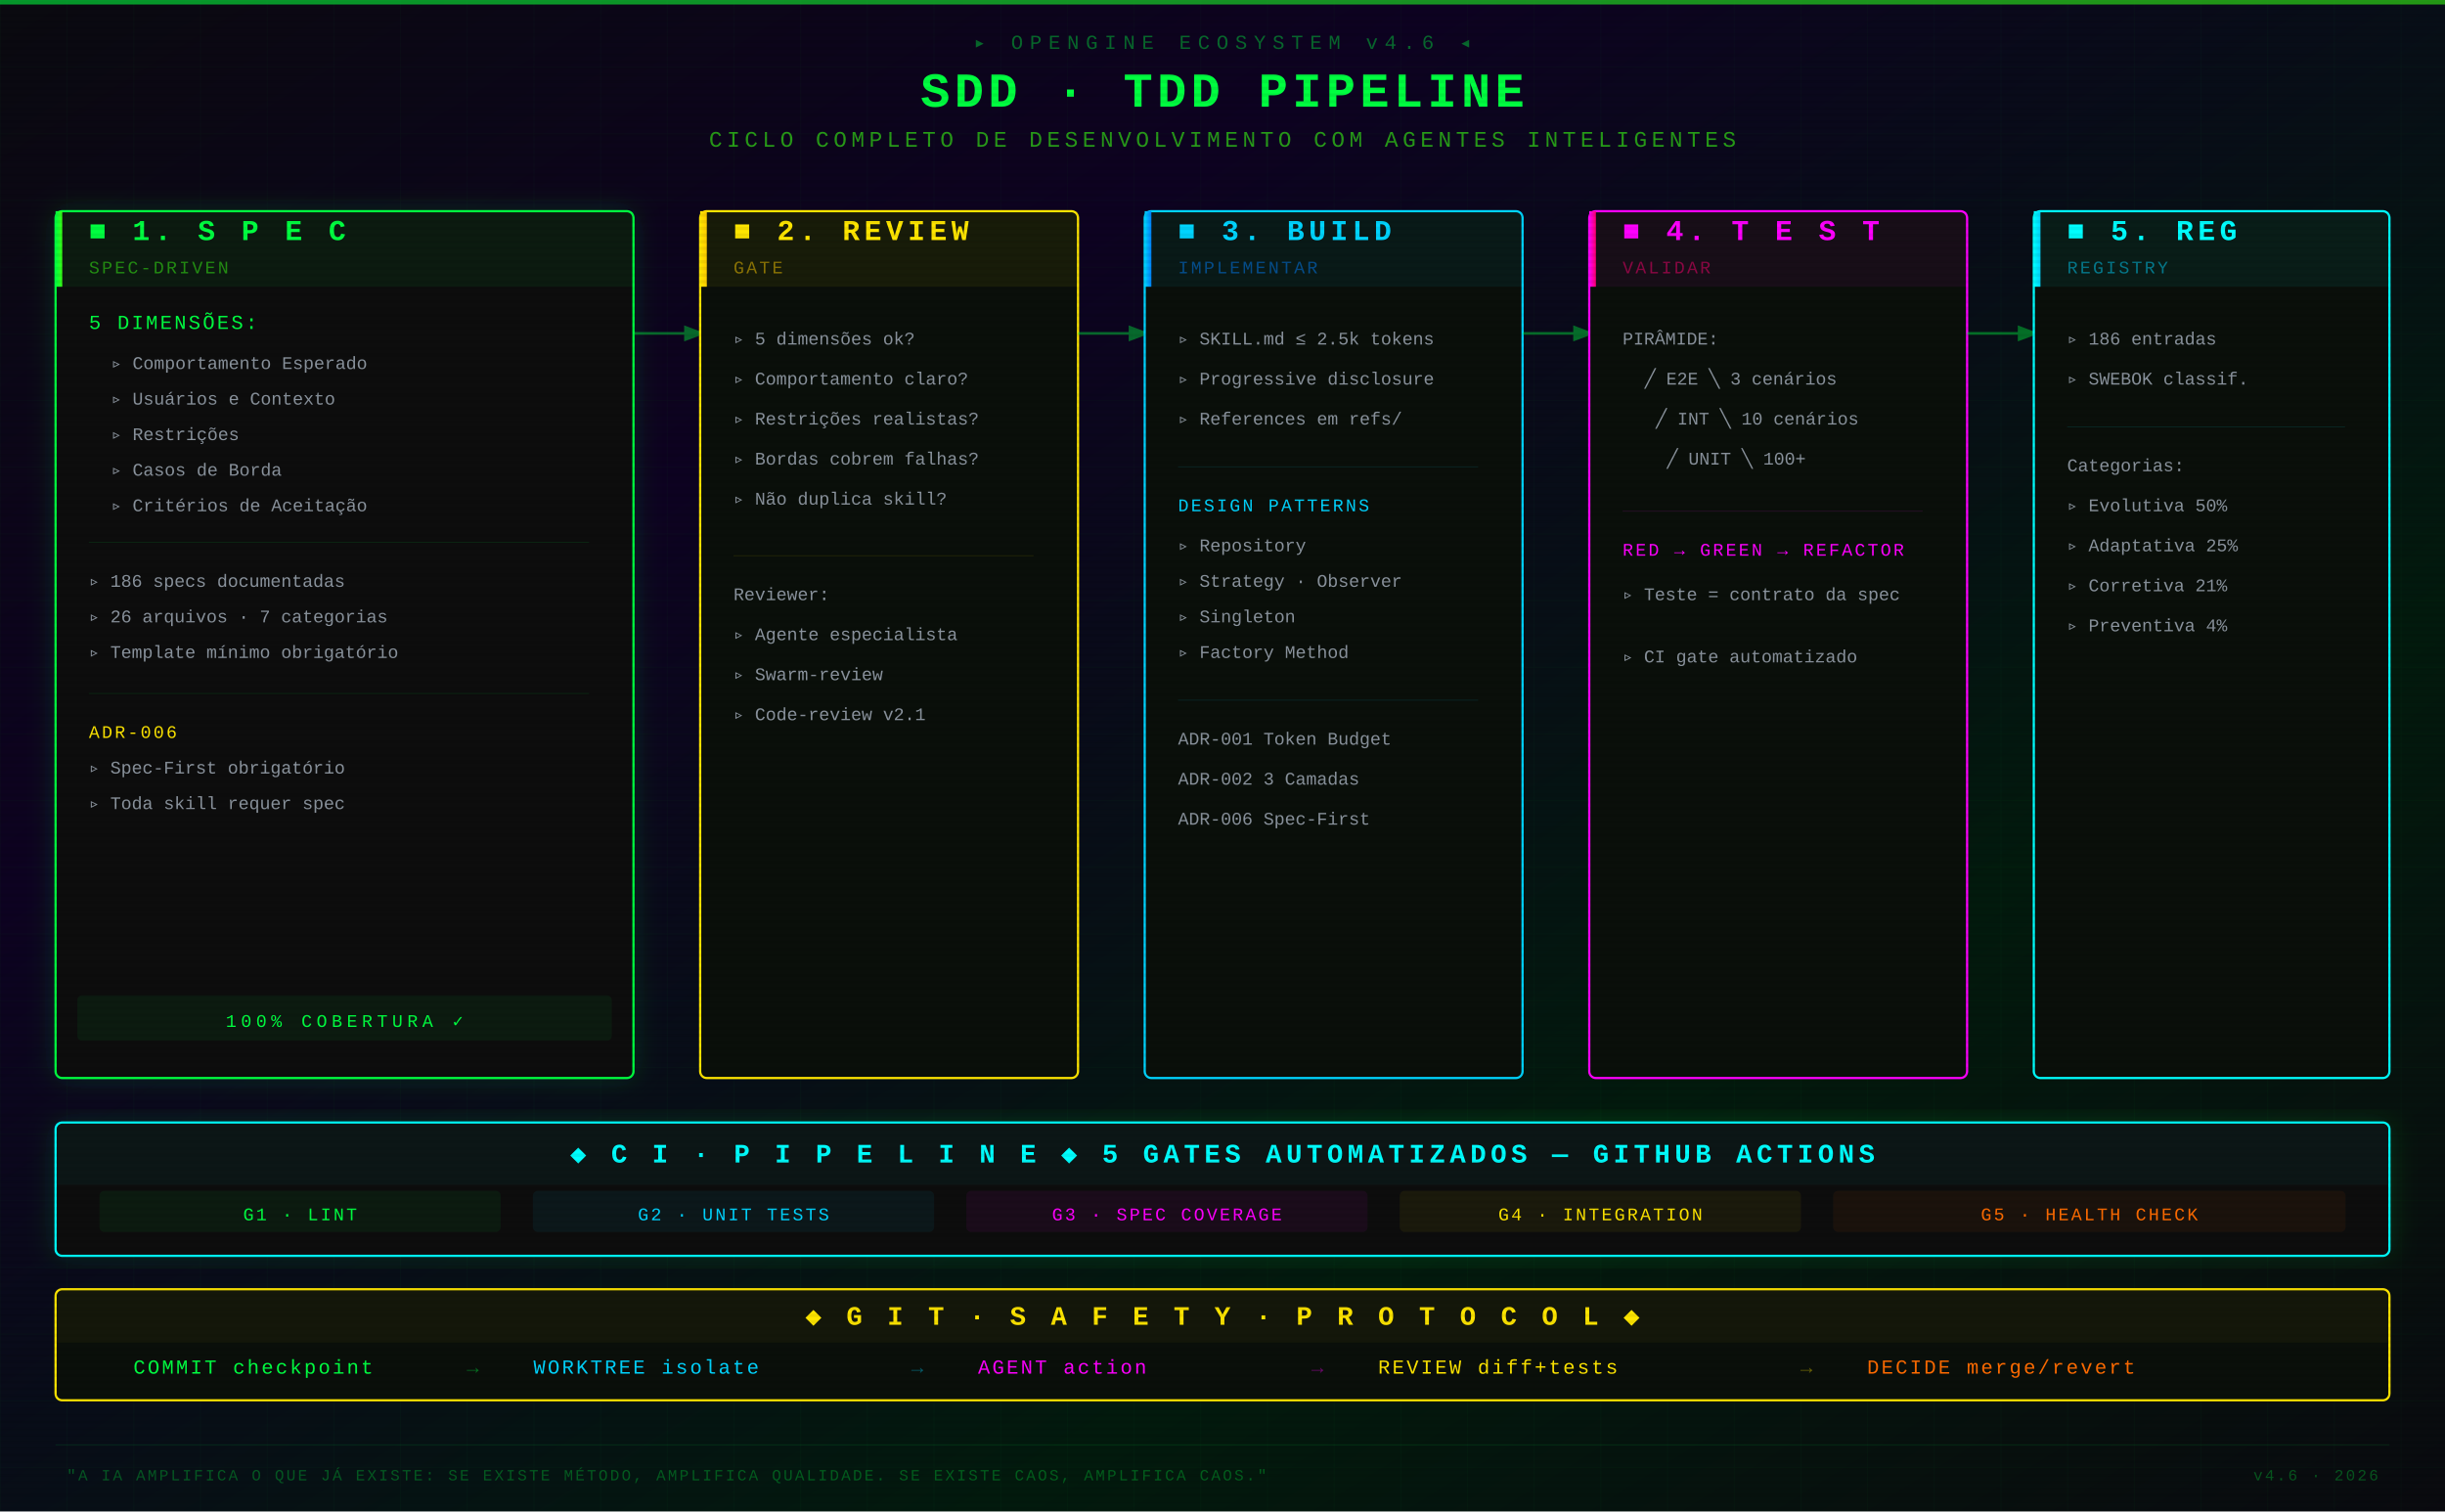
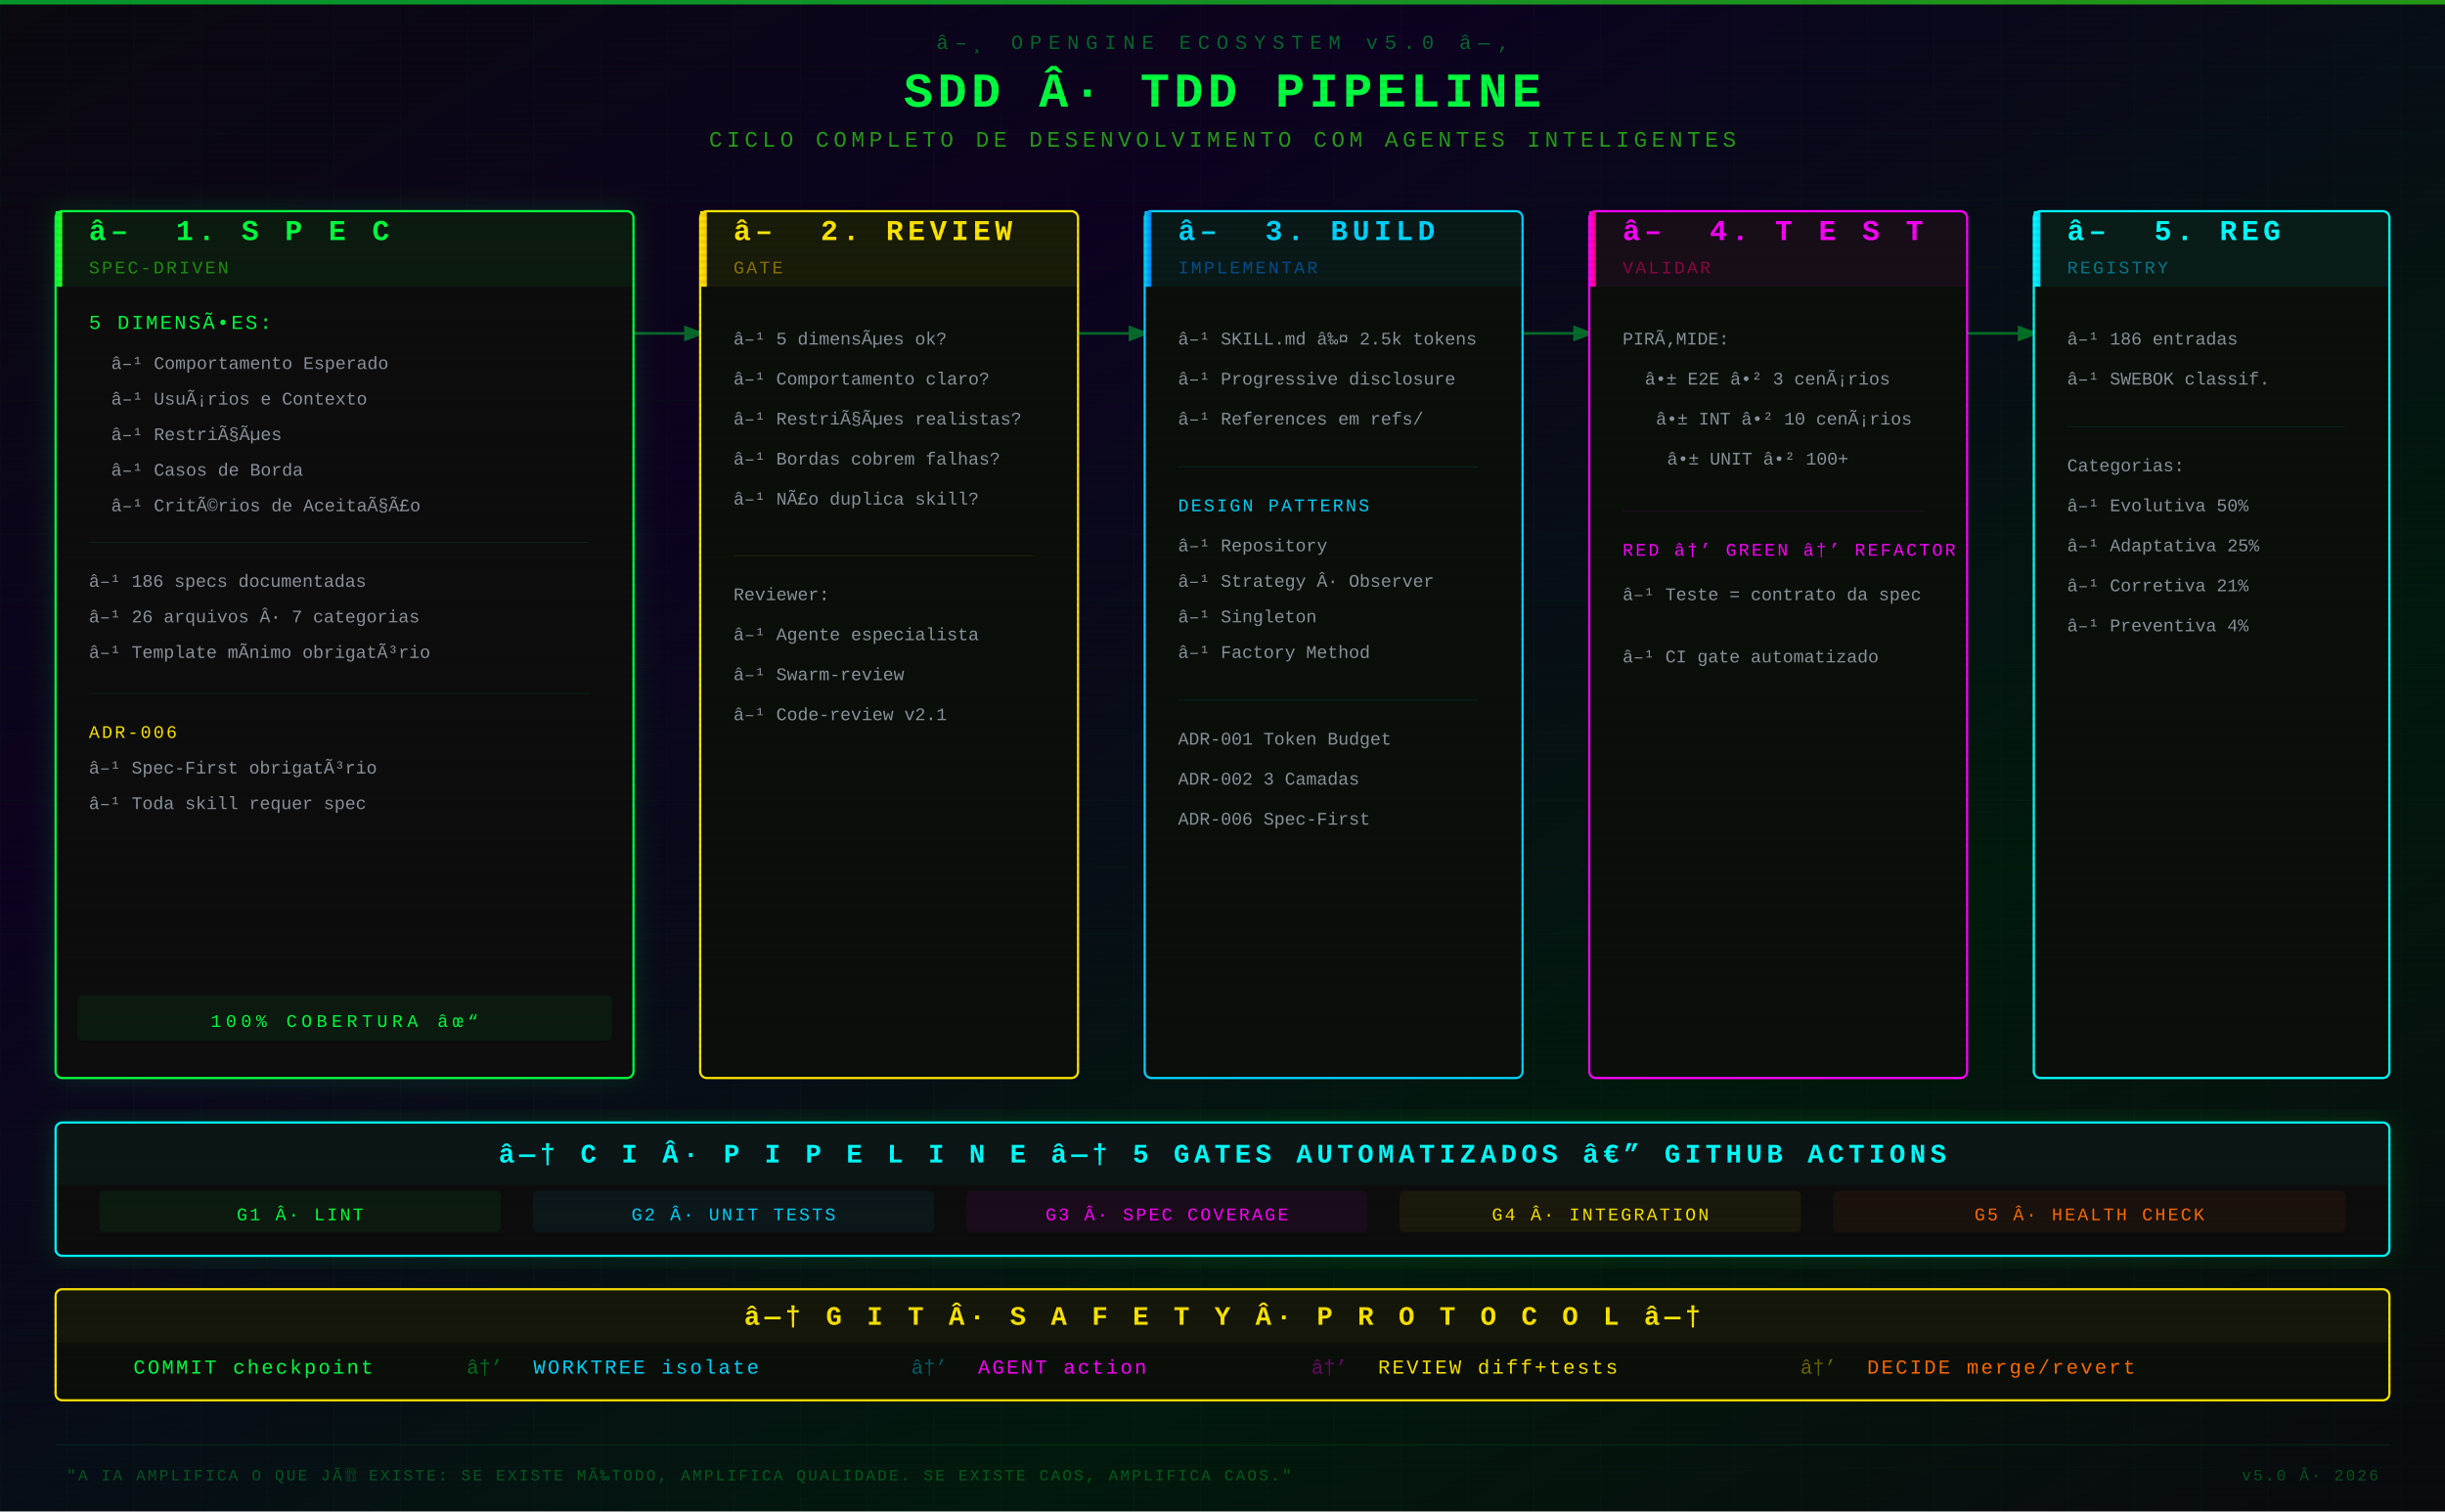
<svg xmlns="http://www.w3.org/2000/svg" viewBox="0 0 1100 680" font-family="'Courier New', 'JetBrains Mono', monospace">
  <defs>
    <linearGradient id="bg" x1="0" y1="0" x2="1" y2="1">
      <stop offset="0%" stop-color="#0a0a0f" />
      <stop offset="30%" stop-color="#0d0221" />
      <stop offset="70%" stop-color="#021a0d" />
      <stop offset="100%" stop-color="#0a0a0f" />
    </linearGradient>
    <linearGradient id="neonGreen" x1="0" y1="0" x2="1" y2="0">
      <stop offset="0%" stop-color="#00ff41" />
      <stop offset="100%" stop-color="#39ff14" />
    </linearGradient>
    <linearGradient id="neonCyan" x1="0" y1="0" x2="1" y2="0">
      <stop offset="0%" stop-color="#00ffff" />
      <stop offset="100%" stop-color="#00d4ff" />
    </linearGradient>
    <linearGradient id="neonPink" x1="0" y1="0" x2="1" y2="0">
      <stop offset="0%" stop-color="#ff00ff" />
      <stop offset="100%" stop-color="#ff006e" />
    </linearGradient>
    <linearGradient id="neonYellow" x1="0" y1="0" x2="1" y2="0">
      <stop offset="0%" stop-color="#ffe600" />
      <stop offset="100%" stop-color="#ffcc00" />
    </linearGradient>
    <linearGradient id="neonOrange" x1="0" y1="0" x2="1" y2="0">
      <stop offset="0%" stop-color="#ff6b00" />
      <stop offset="100%" stop-color="#ff3300" />
    </linearGradient>
    <linearGradient id="neonBlue" x1="0" y1="0" x2="1" y2="0">
      <stop offset="0%" stop-color="#00d4ff" />
      <stop offset="100%" stop-color="#0080ff" />
    </linearGradient>
    <filter id="glowGreen">
      <feGaussianBlur stdDeviation="3" />
      <feMerge>
        <feMergeNode in="SourceGraphic" />
      </feMerge>
    </filter>
    <filter id="glowPink">
      <feGaussianBlur stdDeviation="4" />
      <feMerge>
        <feMergeNode in="SourceGraphic" />
      </feMerge>
    </filter>
    <filter id="glowCyan">
      <feGaussianBlur stdDeviation="4" />
      <feMerge>
        <feMergeNode in="SourceGraphic" />
      </feMerge>
    </filter>
    <filter id="glowBlue">
      <feGaussianBlur stdDeviation="3" />
      <feMerge>
        <feMergeNode in="SourceGraphic" />
      </feMerge>
    </filter>
    <filter id="cardShadow">
      <feDropShadow dx="0" dy="0" stdDeviation="6" flood-color="#00ff41" flood-opacity="0.15" />
    </filter>
    <pattern id="grid" width="30" height="30" patternUnits="userSpaceOnUse">
      <path d="M 30 0 L 0 0 0 30" fill="none" stroke="#00ff41" stroke-width="0.3" opacity="0.06" />
    </pattern>
    <pattern id="scan" width="3" height="3" patternUnits="userSpaceOnUse">
      <rect width="3" height="1.5" fill="#000" opacity="0.06" />
    </pattern>
    <marker id="arrGreen" markerWidth="8" markerHeight="6" refX="6" refY="3" orient="auto">
      <path d="M0,0 L8,3 L0,6 Z" fill="#00ff41" />
    </marker>
    <marker id="arrCyan" markerWidth="8" markerHeight="6" refX="6" refY="3" orient="auto">
      <path d="M0,0 L8,3 L0,6 Z" fill="#00ffff" />
    </marker>
  </defs>
  <rect width="1100" height="680" fill="url(#bg)" />
  <rect width="1100" height="680" fill="url(#grid)" />
  <rect x="0" y="0" width="1100" height="2" fill="url(#neonGreen)" opacity="0.6" />
-   <text x="550" y="22" text-anchor="middle" fill="#00ff41" font-size="9" opacity="0.4" letter-spacing="3">▸ OPENGINE ECOSYSTEM v4.6 ◂</text>
-   <text x="550" y="48" text-anchor="middle" fill="#00ff41" font-size="22" font-weight="900" letter-spacing="2" filter="url(#glowGreen)">SDD · TDD PIPELINE</text>
+   <text x="550" y="22" text-anchor="middle" fill="#00ff41" font-size="9" opacity="0.4" letter-spacing="3">â–¸ OPENGINE ECOSYSTEM v5.0 â—‚</text>
+   <text x="550" y="48" text-anchor="middle" fill="#00ff41" font-size="22" font-weight="900" letter-spacing="2" filter="url(#glowGreen)">SDD Â· TDD PIPELINE</text>
  <text x="550" y="66" text-anchor="middle" fill="#39ff14" font-size="10" opacity="0.6" letter-spacing="2">CICLO COMPLETO DE DESENVOLVIMENTO COM AGENTES INTELIGENTES</text>
  <line x1="150" y1="76" x2="950" y2="76" stroke="url(#neonGreen)" stroke-width="0.4" opacity="0.2" />
  <rect x="25" y="95" width="260" height="390" rx="3" fill="#0a0f0a" stroke="#00ff41" stroke-width="1" filter="url(#cardShadow)" />
  <rect x="25" y="95" width="260" height="34" fill="#00ff41" opacity="0.06" />
  <rect x="25" y="95" width="3" height="34" fill="url(#neonGreen)" />
-   <text x="40" y="108" fill="#00ff41" font-size="13" font-weight="bold" letter-spacing="2" filter="url(#glowGreen)">■ 1. S P E C</text>
+   <text x="40" y="108" fill="#00ff41" font-size="13" font-weight="bold" letter-spacing="2" filter="url(#glowGreen)">â–  1. S P E C</text>
  <text x="40" y="123" fill="#39ff14" font-size="8" opacity="0.5" letter-spacing="1">SPEC-DRIVEN</text>
-   <text x="40" y="148" fill="#00ff41" font-size="9" letter-spacing="1">5 DIMENSÕES:</text>
-   <text x="50" y="166" fill="#8b949e" font-size="8">▹ Comportamento Esperado</text>
-   <text x="50" y="182" fill="#8b949e" font-size="8">▹ Usuários e Contexto</text>
-   <text x="50" y="198" fill="#8b949e" font-size="8">▹ Restrições</text>
-   <text x="50" y="214" fill="#8b949e" font-size="8">▹ Casos de Borda</text>
-   <text x="50" y="230" fill="#8b949e" font-size="8">▹ Critérios de Aceitação</text>
+   <text x="40" y="148" fill="#00ff41" font-size="9" letter-spacing="1">5 DIMENSÃ•ES:</text>
+   <text x="50" y="166" fill="#8b949e" font-size="8">â–¹ Comportamento Esperado</text>
+   <text x="50" y="182" fill="#8b949e" font-size="8">â–¹ UsuÃ¡rios e Contexto</text>
+   <text x="50" y="198" fill="#8b949e" font-size="8">â–¹ RestriÃ§Ãµes</text>
+   <text x="50" y="214" fill="#8b949e" font-size="8">â–¹ Casos de Borda</text>
+   <text x="50" y="230" fill="#8b949e" font-size="8">â–¹ CritÃ©rios de AceitaÃ§Ã£o</text>
  <line x1="40" y1="244" x2="265" y2="244" stroke="#00ff41" stroke-width="0.3" opacity="0.15" />
-   <text x="40" y="264" fill="#8b949e" font-size="8">▹ 186 specs documentadas</text>
-   <text x="40" y="280" fill="#8b949e" font-size="8">▹ 26 arquivos · 7 categorias</text>
-   <text x="40" y="296" fill="#8b949e" font-size="8">▹ Template mínimo obrigatório</text>
+   <text x="40" y="264" fill="#8b949e" font-size="8">â–¹ 186 specs documentadas</text>
+   <text x="40" y="280" fill="#8b949e" font-size="8">â–¹ 26 arquivos Â· 7 categorias</text>
+   <text x="40" y="296" fill="#8b949e" font-size="8">â–¹ Template mÃ­nimo obrigatÃ³rio</text>
  <line x1="40" y1="312" x2="265" y2="312" stroke="#00ff41" stroke-width="0.3" opacity="0.15" />
  <text x="40" y="332" fill="#ffe600" font-size="8" letter-spacing="1">ADR-006</text>
-   <text x="40" y="348" fill="#8b949e" font-size="8">▹ Spec-First obrigatório</text>
-   <text x="40" y="364" fill="#8b949e" font-size="8">▹ Toda skill requer spec</text>
+   <text x="40" y="348" fill="#8b949e" font-size="8">â–¹ Spec-First obrigatÃ³rio</text>
+   <text x="40" y="364" fill="#8b949e" font-size="8">â–¹ Toda skill requer spec</text>
  <rect x="35" y="448" width="240" height="20" rx="2" fill="#00ff41" opacity="0.06" stroke="#00ff41" stroke-width="0.4" />
-   <text x="155" y="462" text-anchor="middle" fill="#00ff41" font-size="8" letter-spacing="2" filter="url(#glowGreen)">100% COBERTURA ✓</text>
+   <text x="155" y="462" text-anchor="middle" fill="#00ff41" font-size="8" letter-spacing="2" filter="url(#glowGreen)">100% COBERTURA âœ“</text>
  <line x1="285" y1="150" x2="315" y2="150" stroke="#00ff41" stroke-width="1.2" opacity="0.4" marker-end="url(#arrGreen)" />
  <rect x="315" y="95" width="170" height="390" rx="3" fill="#0a0f0a" stroke="#ffe600" stroke-width="1" />
  <rect x="315" y="95" width="170" height="34" fill="#ffe600" opacity="0.06" />
  <rect x="315" y="95" width="3" height="34" fill="url(#neonYellow)" />
-   <text x="330" y="108" fill="#ffe600" font-size="13" font-weight="bold" letter-spacing="2">■ 2. REVIEW</text>
+   <text x="330" y="108" fill="#ffe600" font-size="13" font-weight="bold" letter-spacing="2">â–  2. REVIEW</text>
  <text x="330" y="123" fill="#ffcc00" font-size="8" opacity="0.5" letter-spacing="1">GATE</text>
-   <text x="330" y="155" fill="#8b949e" font-size="8">▹ 5 dimensões ok?</text>
-   <text x="330" y="173" fill="#8b949e" font-size="8">▹ Comportamento claro?</text>
-   <text x="330" y="191" fill="#8b949e" font-size="8">▹ Restrições realistas?</text>
-   <text x="330" y="209" fill="#8b949e" font-size="8">▹ Bordas cobrem falhas?</text>
-   <text x="330" y="227" fill="#8b949e" font-size="8">▹ Não duplica skill?</text>
+   <text x="330" y="155" fill="#8b949e" font-size="8">â–¹ 5 dimensÃµes ok?</text>
+   <text x="330" y="173" fill="#8b949e" font-size="8">â–¹ Comportamento claro?</text>
+   <text x="330" y="191" fill="#8b949e" font-size="8">â–¹ RestriÃ§Ãµes realistas?</text>
+   <text x="330" y="209" fill="#8b949e" font-size="8">â–¹ Bordas cobrem falhas?</text>
+   <text x="330" y="227" fill="#8b949e" font-size="8">â–¹ NÃ£o duplica skill?</text>
  <line x1="330" y1="250" x2="465" y2="250" stroke="#ffe600" stroke-width="0.3" opacity="0.15" />
  <text x="330" y="270" fill="#8b949e" font-size="8">Reviewer:</text>
-   <text x="330" y="288" fill="#8b949e" font-size="8">▹ Agente especialista</text>
-   <text x="330" y="306" fill="#8b949e" font-size="8">▹ Swarm-review</text>
-   <text x="330" y="324" fill="#8b949e" font-size="8">▹ Code-review v2.1</text>
+   <text x="330" y="288" fill="#8b949e" font-size="8">â–¹ Agente especialista</text>
+   <text x="330" y="306" fill="#8b949e" font-size="8">â–¹ Swarm-review</text>
+   <text x="330" y="324" fill="#8b949e" font-size="8">â–¹ Code-review v2.1</text>
  <line x1="485" y1="150" x2="515" y2="150" stroke="#00ff41" stroke-width="1.2" opacity="0.4" marker-end="url(#arrGreen)" />
  <rect x="515" y="95" width="170" height="390" rx="3" fill="#0a0f0a" stroke="#00d4ff" stroke-width="1" />
  <rect x="515" y="95" width="170" height="34" fill="#00d4ff" opacity="0.06" />
  <rect x="515" y="95" width="3" height="34" fill="url(#neonBlue)" />
-   <text x="530" y="108" fill="#00d4ff" font-size="13" font-weight="bold" letter-spacing="2" filter="url(#glowBlue)">■ 3. BUILD</text>
+   <text x="530" y="108" fill="#00d4ff" font-size="13" font-weight="bold" letter-spacing="2" filter="url(#glowBlue)">â–  3. BUILD</text>
  <text x="530" y="123" fill="#0080ff" font-size="8" opacity="0.5" letter-spacing="1">IMPLEMENTAR</text>
-   <text x="530" y="155" fill="#8b949e" font-size="8">▹ SKILL.md ≤ 2.5k tokens</text>
-   <text x="530" y="173" fill="#8b949e" font-size="8">▹ Progressive disclosure</text>
-   <text x="530" y="191" fill="#8b949e" font-size="8">▹ References em refs/</text>
+   <text x="530" y="155" fill="#8b949e" font-size="8">â–¹ SKILL.md â‰¤ 2.5k tokens</text>
+   <text x="530" y="173" fill="#8b949e" font-size="8">â–¹ Progressive disclosure</text>
+   <text x="530" y="191" fill="#8b949e" font-size="8">â–¹ References em refs/</text>
  <line x1="530" y1="210" x2="665" y2="210" stroke="#00d4ff" stroke-width="0.3" opacity="0.15" />
  <text x="530" y="230" fill="#00d4ff" font-size="8" letter-spacing="1">DESIGN PATTERNS</text>
-   <text x="530" y="248" fill="#8b949e" font-size="8">▹ Repository</text>
-   <text x="530" y="264" fill="#8b949e" font-size="8">▹ Strategy · Observer</text>
-   <text x="530" y="280" fill="#8b949e" font-size="8">▹ Singleton</text>
-   <text x="530" y="296" fill="#8b949e" font-size="8">▹ Factory Method</text>
+   <text x="530" y="248" fill="#8b949e" font-size="8">â–¹ Repository</text>
+   <text x="530" y="264" fill="#8b949e" font-size="8">â–¹ Strategy Â· Observer</text>
+   <text x="530" y="280" fill="#8b949e" font-size="8">â–¹ Singleton</text>
+   <text x="530" y="296" fill="#8b949e" font-size="8">â–¹ Factory Method</text>
  <line x1="530" y1="315" x2="665" y2="315" stroke="#00d4ff" stroke-width="0.3" opacity="0.15" />
  <text x="530" y="335" fill="#8b949e" font-size="8">ADR-001 Token Budget</text>
  <text x="530" y="353" fill="#8b949e" font-size="8">ADR-002 3 Camadas</text>
  <text x="530" y="371" fill="#8b949e" font-size="8">ADR-006 Spec-First</text>
  <line x1="685" y1="150" x2="715" y2="150" stroke="#00ff41" stroke-width="1.2" opacity="0.4" marker-end="url(#arrGreen)" />
  <rect x="715" y="95" width="170" height="390" rx="3" fill="#0a0f0a" stroke="#ff00ff" stroke-width="1" />
  <rect x="715" y="95" width="170" height="34" fill="#ff00ff" opacity="0.06" />
  <rect x="715" y="95" width="3" height="34" fill="url(#neonPink)" />
-   <text x="730" y="108" fill="#ff00ff" font-size="13" font-weight="bold" letter-spacing="2" filter="url(#glowPink)">■ 4. T E S T</text>
+   <text x="730" y="108" fill="#ff00ff" font-size="13" font-weight="bold" letter-spacing="2" filter="url(#glowPink)">â–  4. T E S T</text>
  <text x="730" y="123" fill="#ff006e" font-size="8" opacity="0.5" letter-spacing="1">VALIDAR</text>
-   <text x="730" y="155" fill="#8b949e" font-size="8">PIRÂMIDE:</text>
-   <text x="740" y="173" fill="#8b949e" font-size="8">╱ E2E ╲ 3 cenários</text>
-   <text x="745" y="191" fill="#8b949e" font-size="8">╱ INT ╲ 10 cenários</text>
-   <text x="750" y="209" fill="#8b949e" font-size="8">╱ UNIT ╲ 100+</text>
+   <text x="730" y="155" fill="#8b949e" font-size="8">PIRÃ‚MIDE:</text>
+   <text x="740" y="173" fill="#8b949e" font-size="8">â•± E2E â•² 3 cenÃ¡rios</text>
+   <text x="745" y="191" fill="#8b949e" font-size="8">â•± INT â•² 10 cenÃ¡rios</text>
+   <text x="750" y="209" fill="#8b949e" font-size="8">â•± UNIT â•² 100+</text>
  <line x1="730" y1="230" x2="865" y2="230" stroke="#ff00ff" stroke-width="0.3" opacity="0.15" />
-   <text x="730" y="250" fill="#ff00ff" font-size="8" letter-spacing="1">RED → GREEN → REFACTOR</text>
-   <text x="730" y="270" fill="#8b949e" font-size="8">▹ Teste = contrato da spec</text>
-   <text x="730" y="298" fill="#8b949e" font-size="8">▹ CI gate automatizado</text>
+   <text x="730" y="250" fill="#ff00ff" font-size="8" letter-spacing="1">RED â†’ GREEN â†’ REFACTOR</text>
+   <text x="730" y="270" fill="#8b949e" font-size="8">â–¹ Teste = contrato da spec</text>
+   <text x="730" y="298" fill="#8b949e" font-size="8">â–¹ CI gate automatizado</text>
  <line x1="885" y1="150" x2="915" y2="150" stroke="#00ff41" stroke-width="1.2" opacity="0.4" marker-end="url(#arrGreen)" />
  <rect x="915" y="95" width="160" height="390" rx="3" fill="#0a0f0a" stroke="#00ffff" stroke-width="1" />
  <rect x="915" y="95" width="160" height="34" fill="#00ffff" opacity="0.06" />
  <rect x="915" y="95" width="3" height="34" fill="url(#neonCyan)" />
-   <text x="930" y="108" fill="#00ffff" font-size="13" font-weight="bold" letter-spacing="2" filter="url(#glowCyan)">■ 5. REG</text>
+   <text x="930" y="108" fill="#00ffff" font-size="13" font-weight="bold" letter-spacing="2" filter="url(#glowCyan)">â–  5. REG</text>
  <text x="930" y="123" fill="#00d4ff" font-size="8" opacity="0.5" letter-spacing="1">REGISTRY</text>
-   <text x="930" y="155" fill="#8b949e" font-size="8">▹ 186 entradas</text>
-   <text x="930" y="173" fill="#8b949e" font-size="8">▹ SWEBOK classif.</text>
+   <text x="930" y="155" fill="#8b949e" font-size="8">â–¹ 186 entradas</text>
+   <text x="930" y="173" fill="#8b949e" font-size="8">â–¹ SWEBOK classif.</text>
  <line x1="930" y1="192" x2="1055" y2="192" stroke="#00ffff" stroke-width="0.3" opacity="0.15" />
  <text x="930" y="212" fill="#8b949e" font-size="8">Categorias:</text>
-   <text x="930" y="230" fill="#8b949e" font-size="8">▹ Evolutiva 50%</text>
-   <text x="930" y="248" fill="#8b949e" font-size="8">▹ Adaptativa 25%</text>
-   <text x="930" y="266" fill="#8b949e" font-size="8">▹ Corretiva 21%</text>
-   <text x="930" y="284" fill="#8b949e" font-size="8">▹ Preventiva 4%</text>
+   <text x="930" y="230" fill="#8b949e" font-size="8">â–¹ Evolutiva 50%</text>
+   <text x="930" y="248" fill="#8b949e" font-size="8">â–¹ Adaptativa 25%</text>
+   <text x="930" y="266" fill="#8b949e" font-size="8">â–¹ Corretiva 21%</text>
+   <text x="930" y="284" fill="#8b949e" font-size="8">â–¹ Preventiva 4%</text>
  <rect x="25" y="505" width="1050" height="60" rx="3" fill="#0a0f0a" stroke="#00ffff" stroke-width="1" filter="url(#cardShadow)" />
  <rect x="25" y="505" width="1050" height="28" fill="#00ffff" opacity="0.04" />
-   <text x="550" y="523" text-anchor="middle" fill="#00ffff" font-size="12" font-weight="bold" letter-spacing="2" filter="url(#glowCyan)">◆ C I · P I P E L I N E ◆  5 GATES AUTOMATIZADOS — GITHUB ACTIONS</text>
+   <text x="550" y="523" text-anchor="middle" fill="#00ffff" font-size="12" font-weight="bold" letter-spacing="2" filter="url(#glowCyan)">â—† C I Â· P I P E L I N E â—†  5 GATES AUTOMATIZADOS â€” GITHUB ACTIONS</text>
  <rect x="45" y="536" width="180" height="18" rx="2" fill="#00ff41" opacity="0.06" stroke="#00ff41" stroke-width="0.5" />
-   <text x="135" y="549" text-anchor="middle" fill="#00ff41" font-size="8" letter-spacing="1">G1 · LINT</text>
+   <text x="135" y="549" text-anchor="middle" fill="#00ff41" font-size="8" letter-spacing="1">G1 Â· LINT</text>
  <rect x="240" y="536" width="180" height="18" rx="2" fill="#00d4ff" opacity="0.06" stroke="#00d4ff" stroke-width="0.5" />
-   <text x="330" y="549" text-anchor="middle" fill="#00d4ff" font-size="8" letter-spacing="1">G2 · UNIT TESTS</text>
+   <text x="330" y="549" text-anchor="middle" fill="#00d4ff" font-size="8" letter-spacing="1">G2 Â· UNIT TESTS</text>
  <rect x="435" y="536" width="180" height="18" rx="2" fill="#ff00ff" opacity="0.06" stroke="#ff00ff" stroke-width="0.5" />
-   <text x="525" y="549" text-anchor="middle" fill="#ff00ff" font-size="8" letter-spacing="1">G3 · SPEC COVERAGE</text>
+   <text x="525" y="549" text-anchor="middle" fill="#ff00ff" font-size="8" letter-spacing="1">G3 Â· SPEC COVERAGE</text>
  <rect x="630" y="536" width="180" height="18" rx="2" fill="#ffe600" opacity="0.06" stroke="#ffe600" stroke-width="0.5" />
-   <text x="720" y="549" text-anchor="middle" fill="#ffe600" font-size="8" letter-spacing="1">G4 · INTEGRATION</text>
+   <text x="720" y="549" text-anchor="middle" fill="#ffe600" font-size="8" letter-spacing="1">G4 Â· INTEGRATION</text>
  <rect x="825" y="536" width="230" height="18" rx="2" fill="#ff6b00" opacity="0.06" stroke="#ff6b00" stroke-width="0.5" />
-   <text x="940" y="549" text-anchor="middle" fill="#ff6b00" font-size="8" letter-spacing="1">G5 · HEALTH CHECK</text>
+   <text x="940" y="549" text-anchor="middle" fill="#ff6b00" font-size="8" letter-spacing="1">G5 Â· HEALTH CHECK</text>
  <rect x="25" y="580" width="1050" height="50" rx="3" fill="#0a0f0a" stroke="#ffe600" stroke-width="1" />
  <rect x="25" y="580" width="1050" height="24" fill="#ffe600" opacity="0.04" />
-   <text x="550" y="596" text-anchor="middle" fill="#ffe600" font-size="12" font-weight="bold" letter-spacing="2">◆ G I T · S A F E T Y · P R O T O C O L ◆</text>
+   <text x="550" y="596" text-anchor="middle" fill="#ffe600" font-size="12" font-weight="bold" letter-spacing="2">â—† G I T Â· S A F E T Y Â· P R O T O C O L â—†</text>
  <text x="60" y="618" fill="#00ff41" font-size="9" letter-spacing="1">COMMIT checkpoint</text>
-   <text x="210" y="618" fill="#00ff41" font-size="9" opacity="0.4">→</text>
+   <text x="210" y="618" fill="#00ff41" font-size="9" opacity="0.4">â†’</text>
  <text x="240" y="618" fill="#00d4ff" font-size="9" letter-spacing="1">WORKTREE isolate</text>
-   <text x="410" y="618" fill="#00d4ff" font-size="9" opacity="0.4">→</text>
+   <text x="410" y="618" fill="#00d4ff" font-size="9" opacity="0.4">â†’</text>
  <text x="440" y="618" fill="#ff00ff" font-size="9" letter-spacing="1">AGENT action</text>
-   <text x="590" y="618" fill="#ff00ff" font-size="9" opacity="0.4">→</text>
+   <text x="590" y="618" fill="#ff00ff" font-size="9" opacity="0.4">â†’</text>
  <text x="620" y="618" fill="#ffe600" font-size="9" letter-spacing="1">REVIEW diff+tests</text>
-   <text x="810" y="618" fill="#ffe600" font-size="9" opacity="0.4">→</text>
+   <text x="810" y="618" fill="#ffe600" font-size="9" opacity="0.4">â†’</text>
  <text x="840" y="618" fill="#ff6b00" font-size="9" letter-spacing="1">DECIDE merge/revert</text>
  <line x1="25" y1="650" x2="1075" y2="650" stroke="#00ff41" stroke-width="0.3" opacity="0.15" />
-   <text x="30" y="666" fill="#00ff41" font-size="7" opacity="0.3" letter-spacing="1">"A IA AMPLIFICA O QUE JÁ EXISTE: SE EXISTE MÉTODO, AMPLIFICA QUALIDADE. SE EXISTE CAOS, AMPLIFICA CAOS."</text>
-   <text x="1070" y="666" text-anchor="end" fill="#00ff41" font-size="7" opacity="0.3" letter-spacing="1">v4.6 · 2026</text>
+   <text x="30" y="666" fill="#00ff41" font-size="7" opacity="0.3" letter-spacing="1">"A IA AMPLIFICA O QUE JÃ EXISTE: SE EXISTE MÃ‰TODO, AMPLIFICA QUALIDADE. SE EXISTE CAOS, AMPLIFICA CAOS."</text>
+   <text x="1070" y="666" text-anchor="end" fill="#00ff41" font-size="7" opacity="0.3" letter-spacing="1">v5.0 Â· 2026</text>
  <rect width="1100" height="680" fill="url(#scan)" />
</svg>
